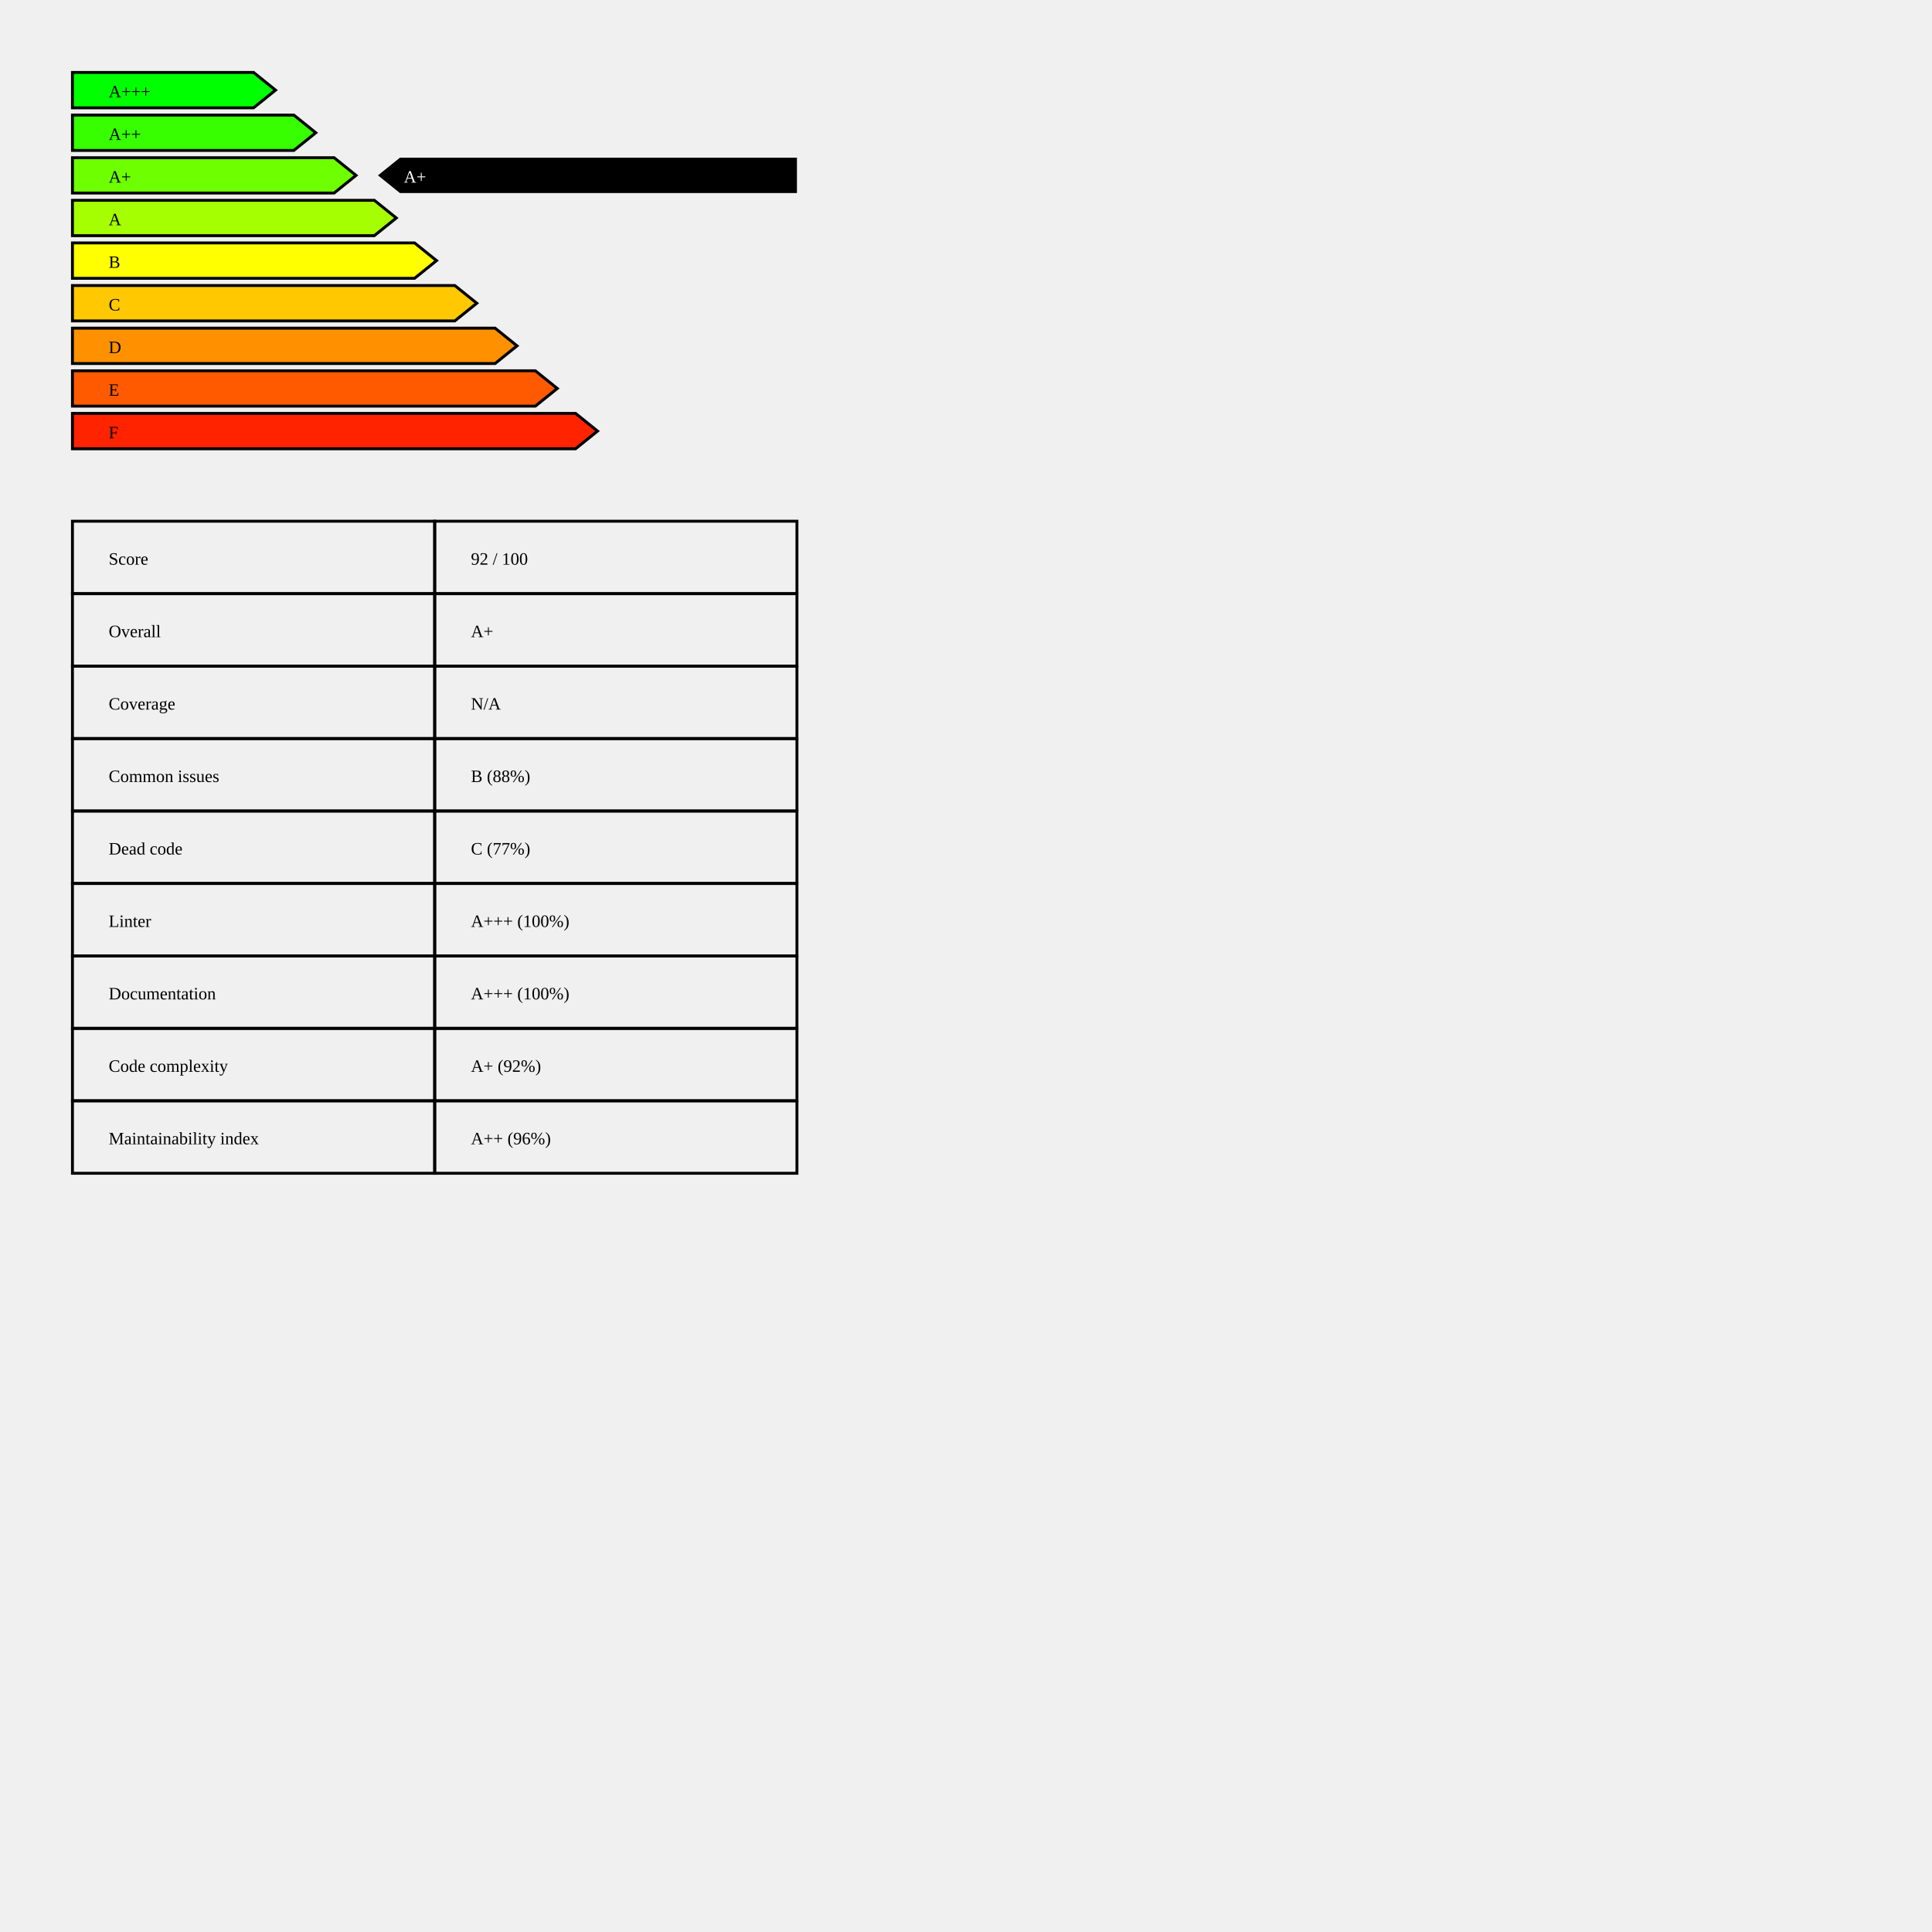
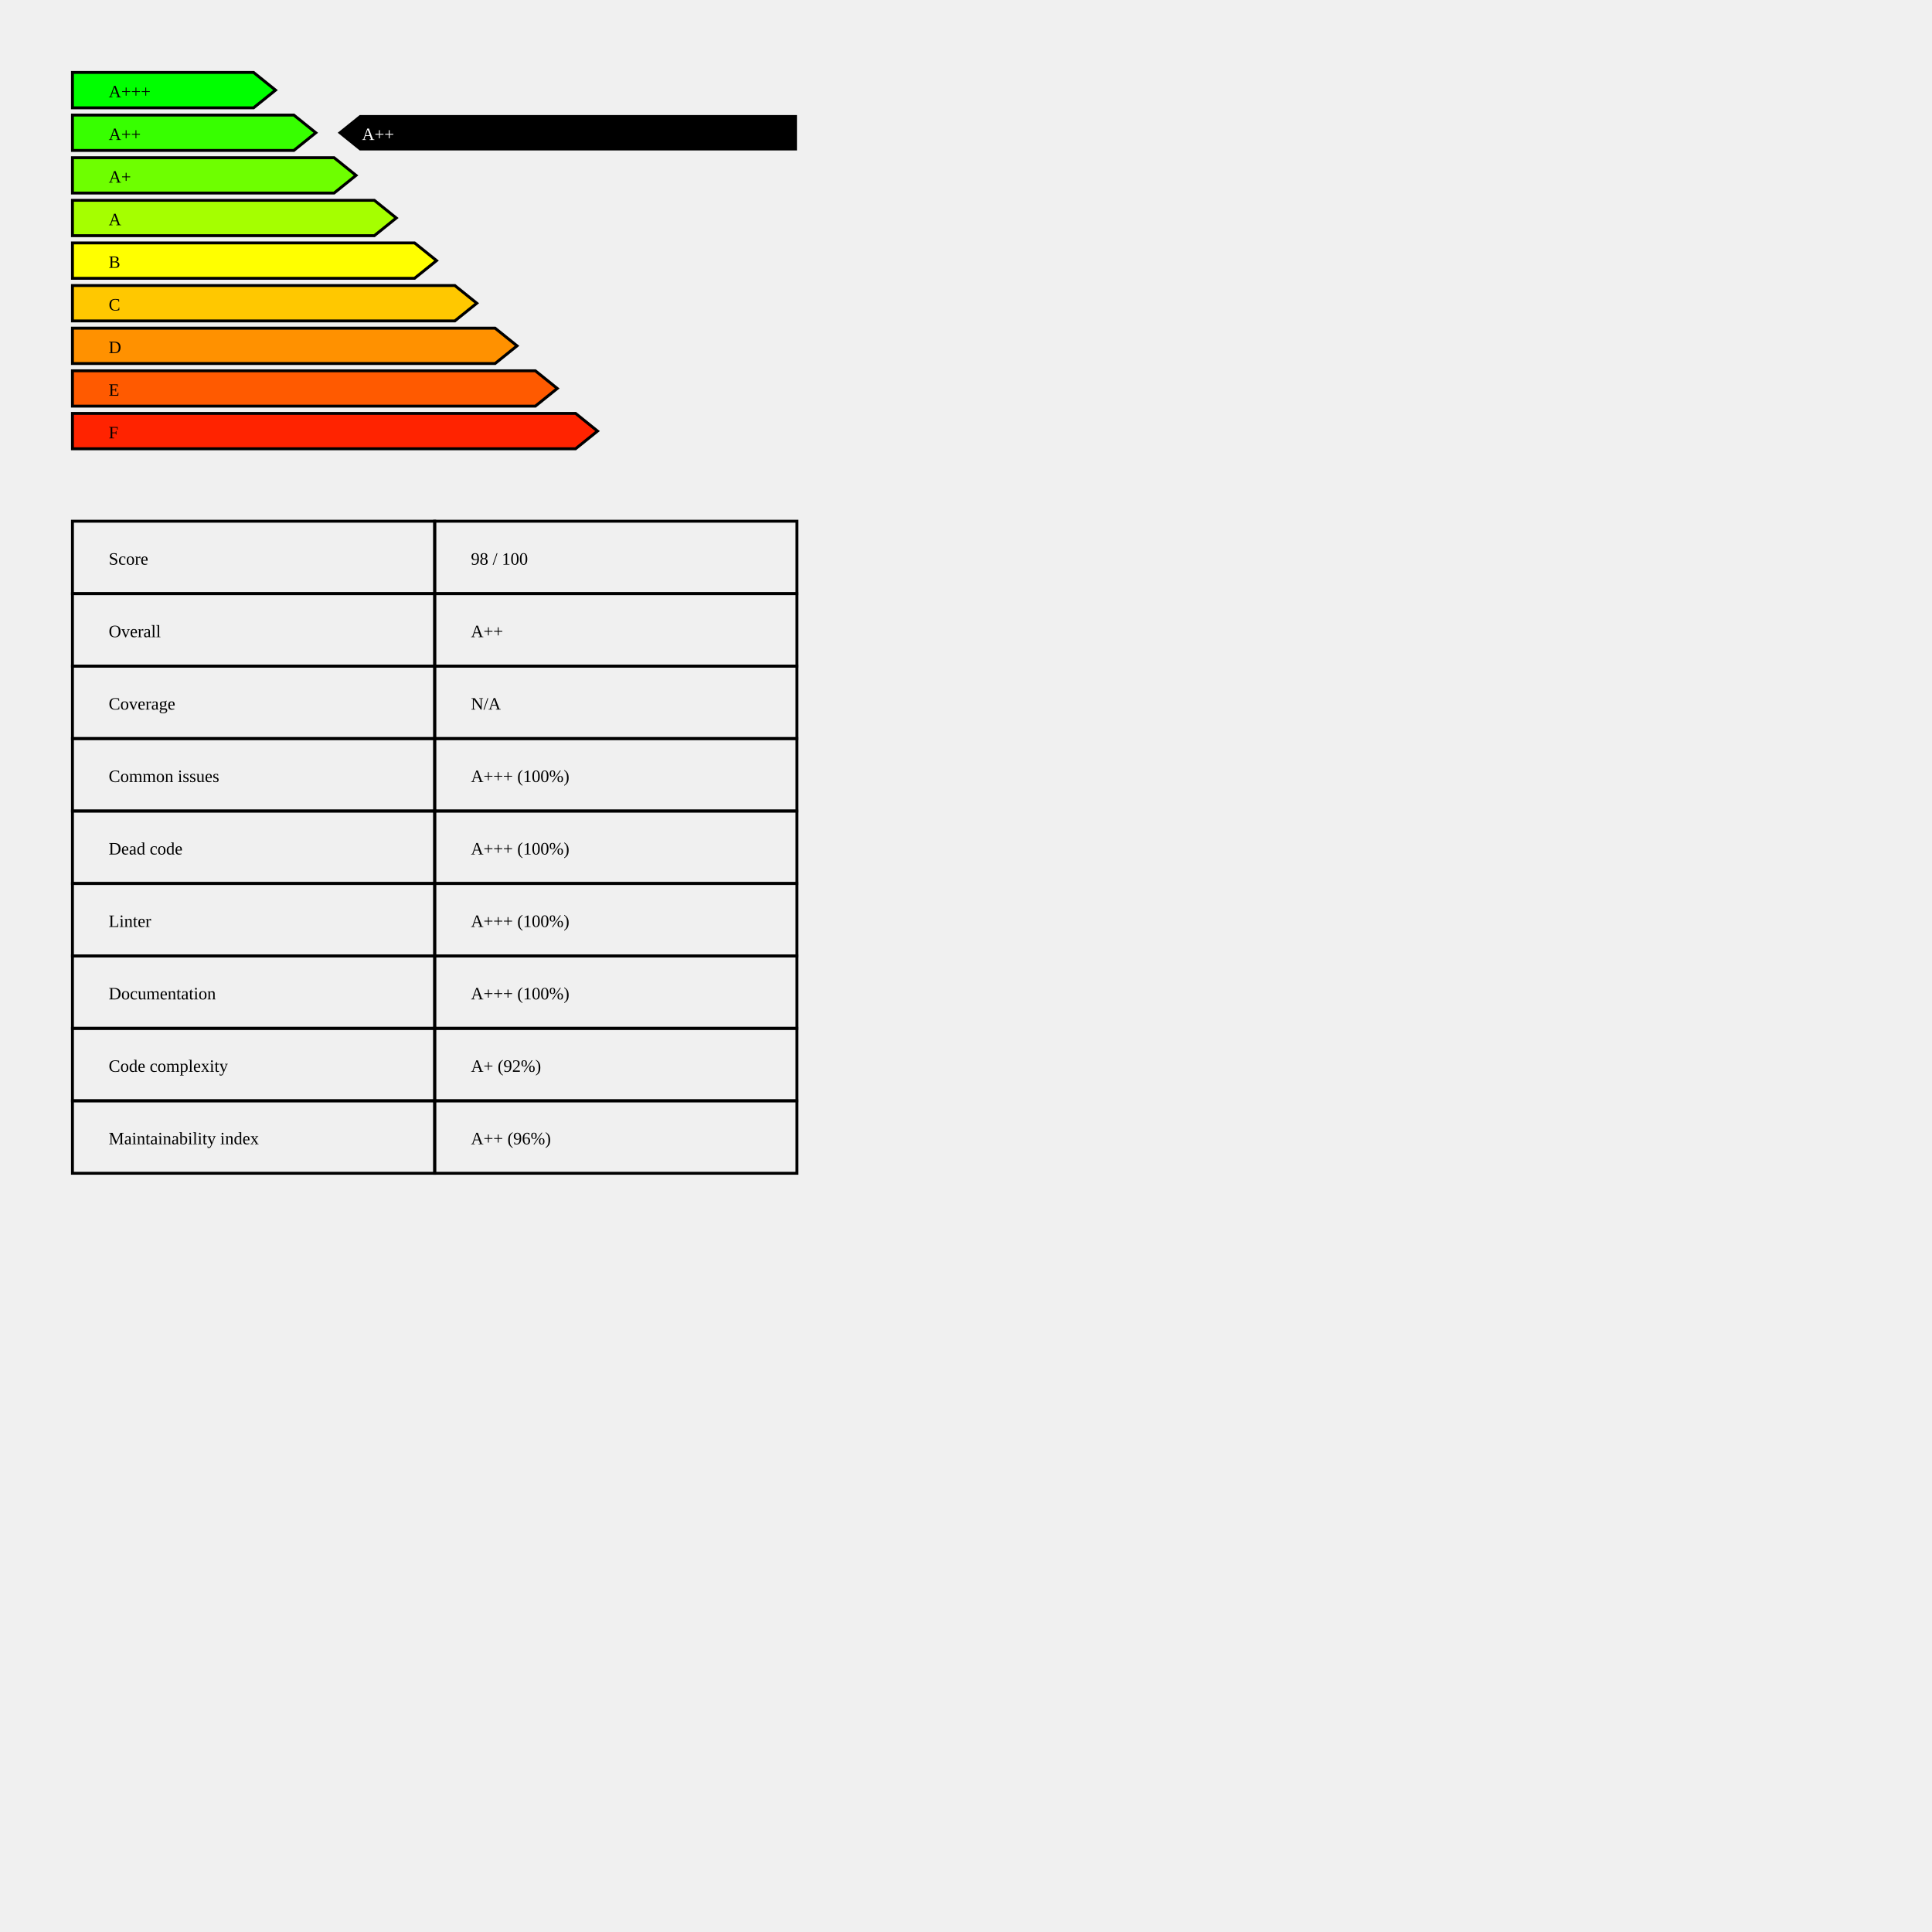
<svg xmlns="http://www.w3.org/2000/svg" baseProfile="full" height="1000pt" version="1.1" width="1000pt">
  <defs />
  <polygon points="50,50.0 175.0,50.0 190.152,62.206 175.0,74.412 50,74.412 50,50.0" style="fill:rgb(0 255 0);stroke:black;stroke-width:2;" />
  <text x="75.0" y="67.206">A+++</text>
  <polygon points="50,79.412 202.778,79.412 217.929,91.618 202.778,103.824 50,103.824 50,79.412" style="fill:rgb(55 255 0);stroke:black;stroke-width:2;" />
  <text x="75.0" y="96.618">A++</text>
  <polygon points="50,108.824 230.556,108.824 245.707,121.029 230.556,133.235 50,133.235 50,108.824" style="fill:rgb(110 255 0);stroke:black;stroke-width:2;" />
  <text x="75.0" y="126.029">A+</text>
  <polygon points="50,138.235 258.333,138.235 273.485,150.441 258.333,162.647 50,162.647 50,138.235" style="fill:rgb(165 255 0);stroke:black;stroke-width:2;" />
  <text x="75.0" y="155.441">A</text>
  <polygon points="50,167.647 286.111,167.647 301.263,179.853 286.111,192.059 50,192.059 50,167.647" style="fill:rgb(255 255 0);stroke:black;stroke-width:2;" />
  <text x="75.0" y="184.853">B</text>
  <polygon points="50,197.059 313.889,197.059 329.04,209.265 313.889,221.471 50,221.471 50,197.059" style="fill:rgb(255 200 0);stroke:black;stroke-width:2;" />
  <text x="75.0" y="214.265">C</text>
  <polygon points="50,226.471 341.667,226.471 356.818,238.676 341.667,250.882 50,250.882 50,226.471" style="fill:rgb(255 145 0);stroke:black;stroke-width:2;" />
  <text x="75.0" y="243.676">D</text>
  <polygon points="50,255.882 369.444,255.882 384.596,268.088 369.444,280.294 50,280.294 50,255.882" style="fill:rgb(255 90 0);stroke:black;stroke-width:2;" />
  <text x="75.0" y="273.088">E</text>
  <polygon points="50,285.294 397.222,285.294 412.374,297.5 397.222,309.706 50,309.706 50,285.294" style="fill:rgb(255 35 0);stroke:black;stroke-width:2;" />
  <text x="75.0" y="302.5">F</text>
-   <polygon points="276.01,108.824 260.859,121.029 276.01,133.235 550,133.235 550,108.824" style="fill:black;" />
-   <text fill="white" x="278.687" y="126.029">A+</text>
+   <polygon points="248.232,79.412 233.081,91.618 248.232,103.824 550,103.824 550,79.412" style="fill:black;" />
+   <text fill="white" x="249.798" y="96.618">A++</text>
  <text x="75.0" y="389.706">Score</text>
-   <text x="325.0" y="389.706">92 / 100</text>
+   <text x="325.0" y="389.706">98 / 100</text>
  <polygon points="50,359.706 300,359.706 300,409.706 50,409.706 50,359.706" style="fill:none; stroke:black;stroke-width:2;" />
  <polygon points="300,359.706 550,359.706 550,409.706 300,409.706 300,359.706" style="fill:none; stroke:black;stroke-width:2;" />
  <text x="75.0" y="439.706">Overall</text>
-   <text x="325.0" y="439.706">A+</text>
+   <text x="325.0" y="439.706">A++</text>
  <polygon points="50,409.706 300,409.706 300,459.706 50,459.706 50,409.706" style="fill:none; stroke:black;stroke-width:2;" />
  <polygon points="300,409.706 550,409.706 550,459.706 300,459.706 300,409.706" style="fill:none; stroke:black;stroke-width:2;" />
  <text x="75.0" y="489.706">Coverage</text>
  <text x="325.0" y="489.706">N/A</text>
  <polygon points="50,459.706 300,459.706 300,509.706 50,509.706 50,459.706" style="fill:none; stroke:black;stroke-width:2;" />
  <polygon points="300,459.706 550,459.706 550,509.706 300,509.706 300,459.706" style="fill:none; stroke:black;stroke-width:2;" />
  <text x="75.0" y="539.706">Common issues</text>
-   <text x="325.0" y="539.706">B  (88%)</text>
+   <text x="325.0" y="539.706">A+++  (100%)</text>
  <polygon points="50,509.706 300,509.706 300,559.706 50,559.706 50,509.706" style="fill:none; stroke:black;stroke-width:2;" />
  <polygon points="300,509.706 550,509.706 550,559.706 300,559.706 300,509.706" style="fill:none; stroke:black;stroke-width:2;" />
  <text x="75.0" y="589.706">Dead code</text>
-   <text x="325.0" y="589.706">C  (77%)</text>
+   <text x="325.0" y="589.706">A+++  (100%)</text>
  <polygon points="50,559.706 300,559.706 300,609.706 50,609.706 50,559.706" style="fill:none; stroke:black;stroke-width:2;" />
  <polygon points="300,559.706 550,559.706 550,609.706 300,609.706 300,559.706" style="fill:none; stroke:black;stroke-width:2;" />
  <text x="75.0" y="639.706">Linter</text>
  <text x="325.0" y="639.706">A+++  (100%)</text>
  <polygon points="50,609.706 300,609.706 300,659.706 50,659.706 50,609.706" style="fill:none; stroke:black;stroke-width:2;" />
  <polygon points="300,609.706 550,609.706 550,659.706 300,659.706 300,609.706" style="fill:none; stroke:black;stroke-width:2;" />
  <text x="75.0" y="689.706">Documentation</text>
  <text x="325.0" y="689.706">A+++  (100%)</text>
  <polygon points="50,659.706 300,659.706 300,709.706 50,709.706 50,659.706" style="fill:none; stroke:black;stroke-width:2;" />
  <polygon points="300,659.706 550,659.706 550,709.706 300,709.706 300,659.706" style="fill:none; stroke:black;stroke-width:2;" />
  <text x="75.0" y="739.706">Code complexity</text>
  <text x="325.0" y="739.706">A+  (92%)</text>
  <polygon points="50,709.706 300,709.706 300,759.706 50,759.706 50,709.706" style="fill:none; stroke:black;stroke-width:2;" />
  <polygon points="300,709.706 550,709.706 550,759.706 300,759.706 300,709.706" style="fill:none; stroke:black;stroke-width:2;" />
  <text x="75.0" y="789.706">Maintainability index</text>
  <text x="325.0" y="789.706">A++  (96%)</text>
  <polygon points="50,759.706 300,759.706 300,809.706 50,809.706 50,759.706" style="fill:none; stroke:black;stroke-width:2;" />
  <polygon points="300,759.706 550,759.706 550,809.706 300,809.706 300,759.706" style="fill:none; stroke:black;stroke-width:2;" />
</svg>
